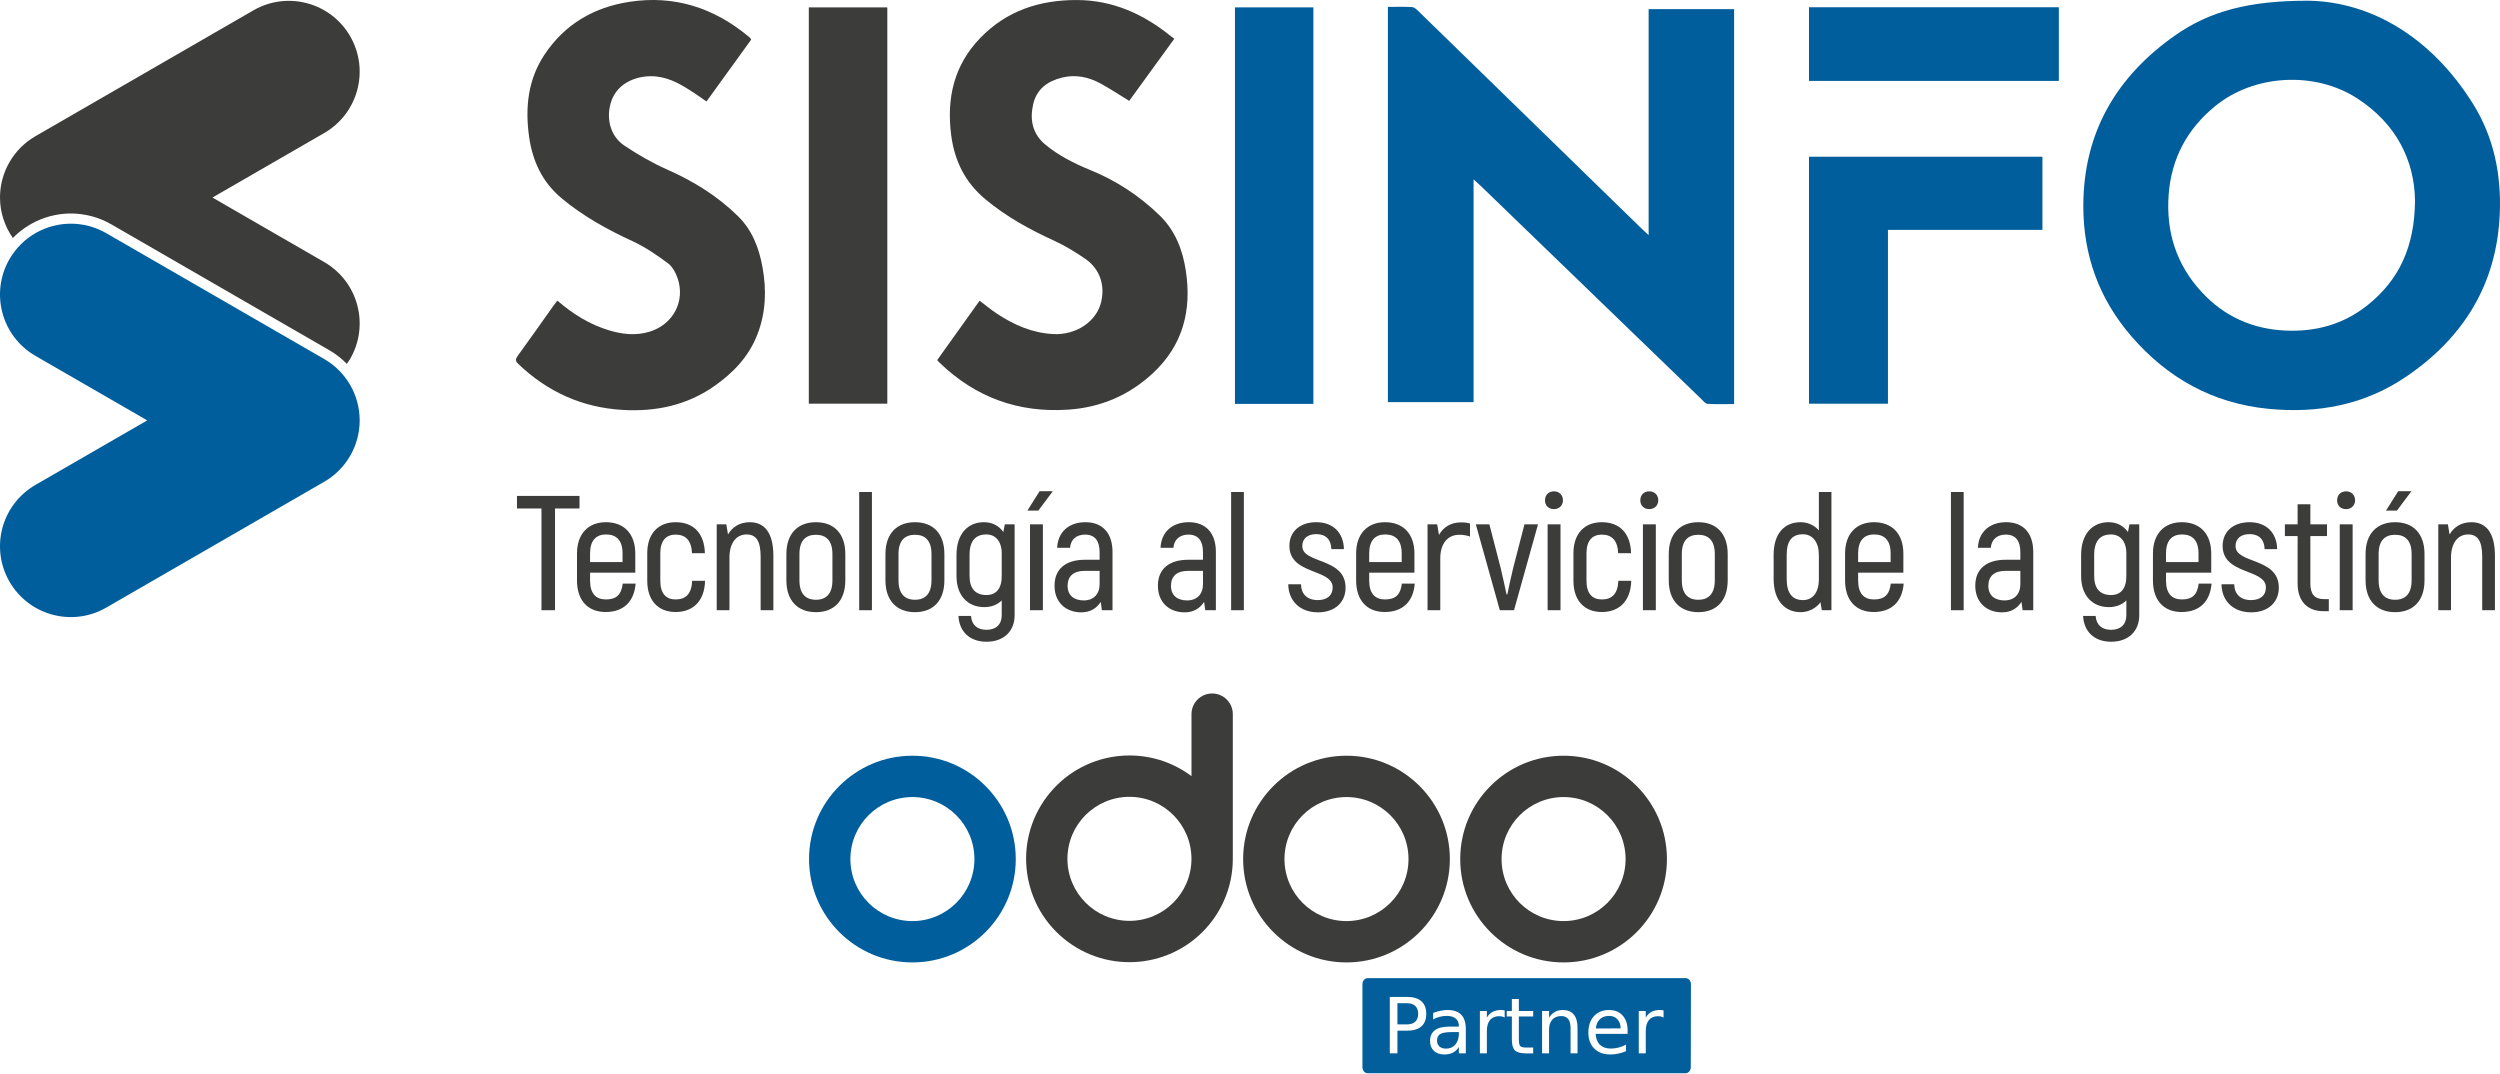
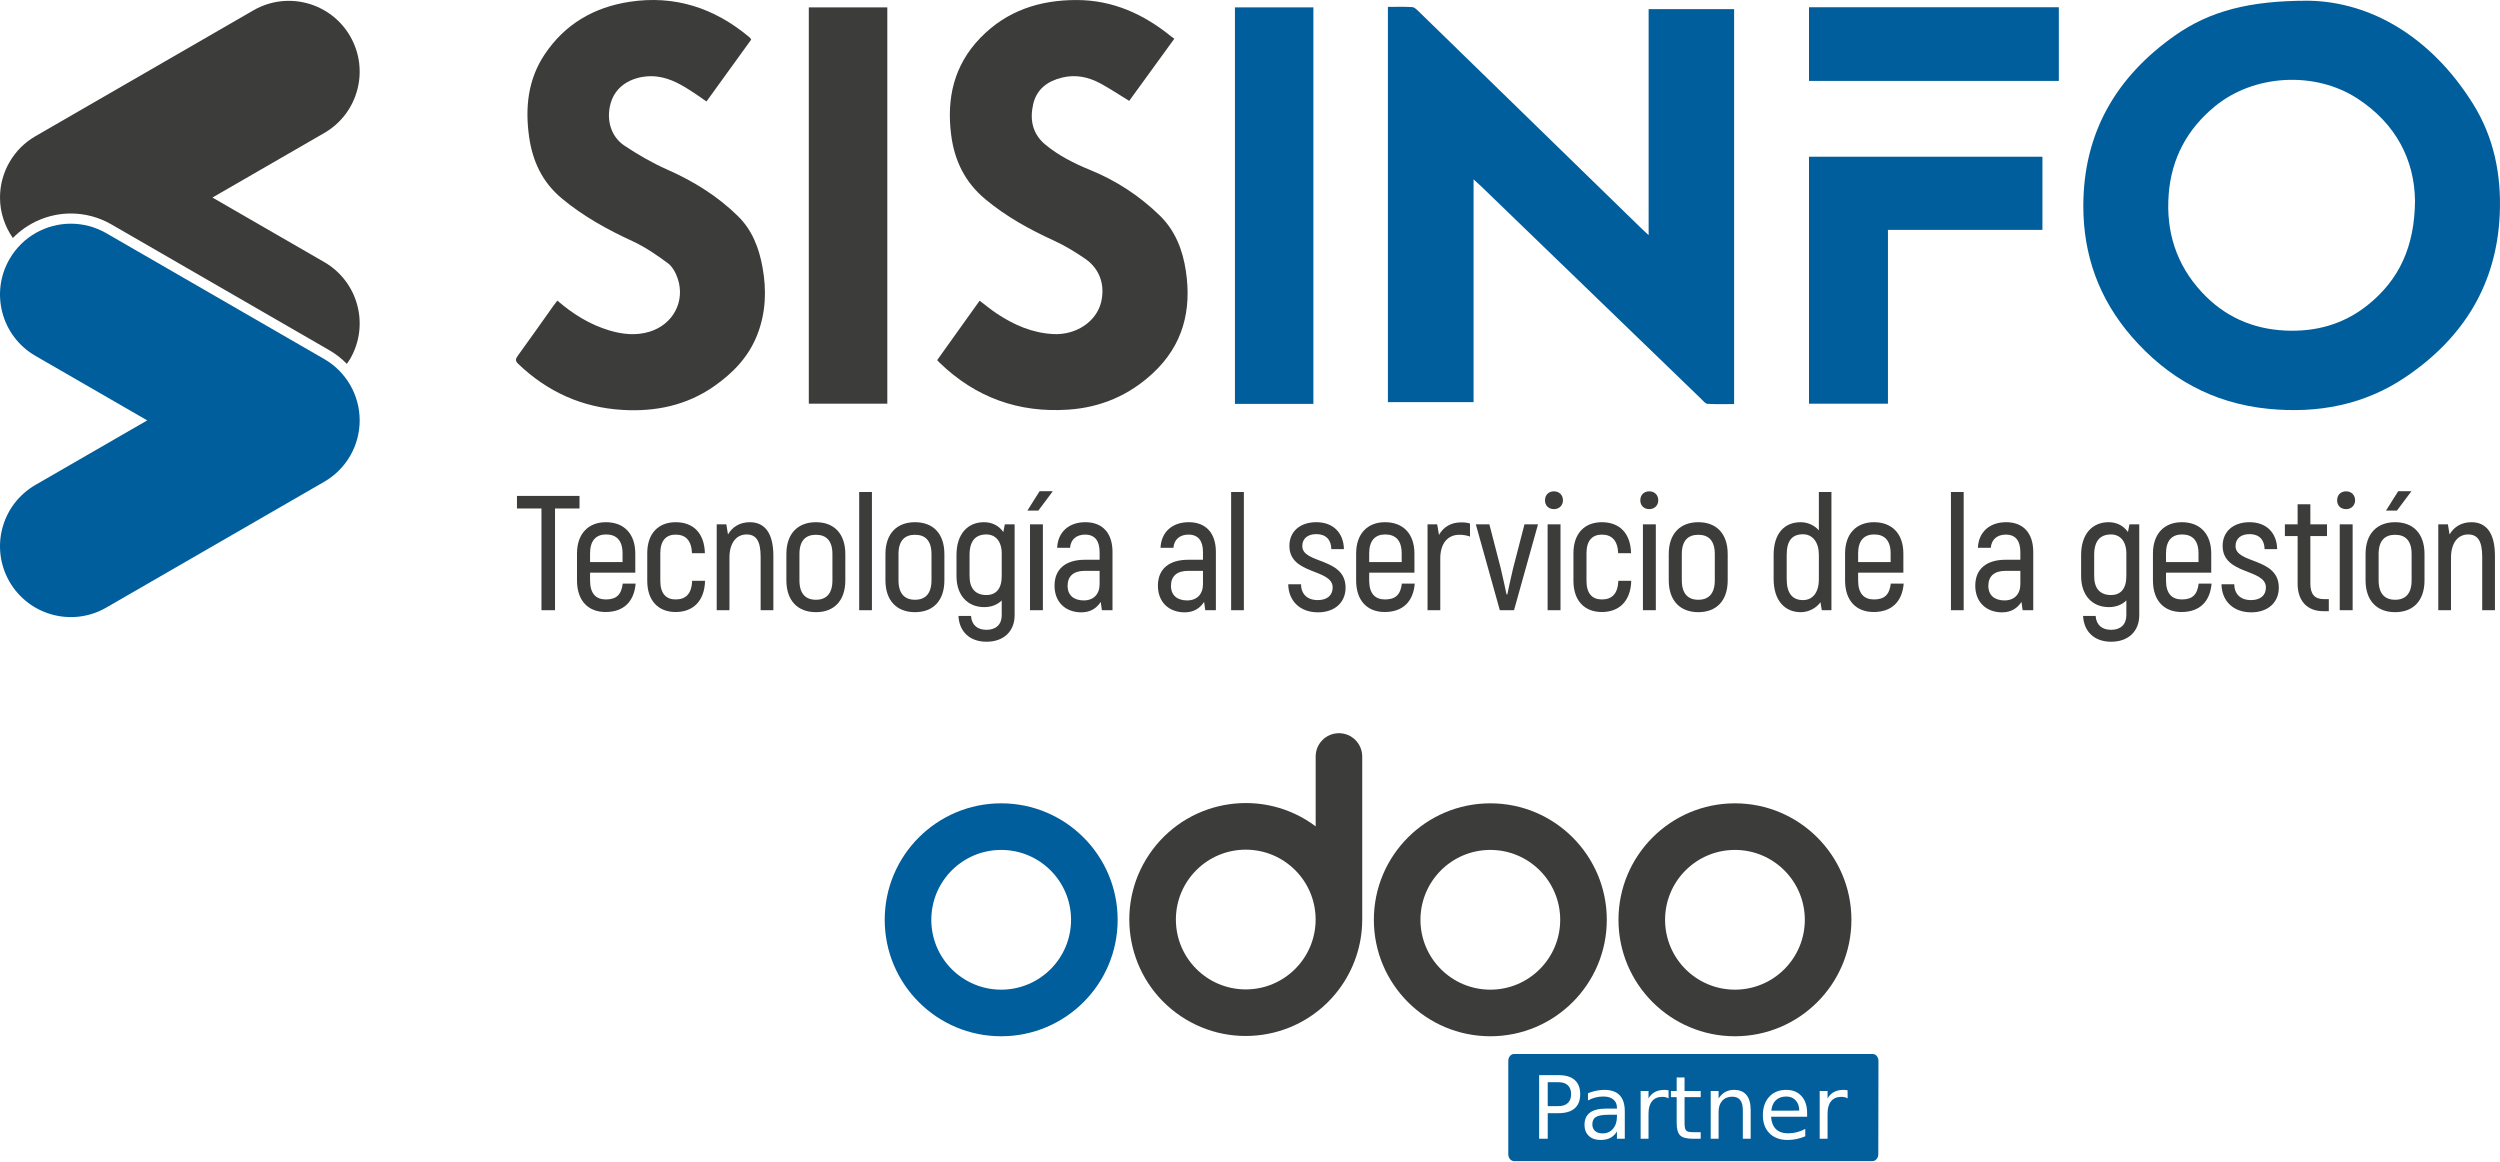
- <svg xmlns="http://www.w3.org/2000/svg" width="400" height="171.72" data-name="Capa 1" version="1.1" viewBox="0 0 400 171.72">
+ <svg xmlns="http://www.w3.org/2000/svg" width="400" height="185.78" data-name="Capa 1" version="1.1" viewBox="0 0 400 185.78">
  <path d="m263.78 37.62c-0.475-0.438-0.763-0.692-1.037-0.959-11.918-11.613-23.834-23.229-35.758-34.836-0.295-0.288-0.669-0.665-1.027-0.688-1.277-0.084-2.563-0.033-3.892-0.033v63.241h13.707v-35.645c0.535 0.489 0.876 0.787 1.202 1.101 11.742 11.346 23.481 22.694 35.225 34.037 0.305 0.295 0.643 0.752 0.989 0.774 1.425 0.088 2.858 0.037 4.269 0.037v-63.191h-13.677v36.163z" fill="#005e9c" />
  <path d="m302.07 64.592v-27.81h24.72v-11.705h-37.35v39.515z" fill="#005e9c" />
  <path d="m197.59 64.622h12.551v-63.442h-12.551z" fill="#005e9c" />
  <path d="m395.7 16.644c-6.66-10.682-16.317-16.358-26.311-16.529-9.519-0.024-15.851 1.665-21.407 5.574-9.404 6.617-14.637 15.562-14.651 27.264-9e-3 7.907 2.532 14.886 7.697 20.861 5.768 6.672 12.992 10.706 21.858 11.593 7.904 0.79 15.375-0.6 22.003-5.073 9.228-6.229 14.595-14.807 15.075-26.127 0.266-6.262-0.946-12.241-4.264-17.562zm-16.944 32.226c-3.83 3.036-8.28 4.253-13.133 4.019-5.247-0.253-9.726-2.257-13.305-6.107-4.109-4.42-5.783-9.697-5.329-15.682 0.437-5.751 2.956-10.433 7.38-14.075 6.269-5.16 16.049-5.687 22.848-1.243 6.167 4.031 9.091 9.832 9.185 16.31-0.048 7.334-2.521 12.714-7.647 16.778z" fill="#005e9c" />
  <path d="m289.44 12.946h39.973v-11.786h-39.973z" fill="#005e9c" />
  <path d="m150.37 58.066c5.745 5.536 12.601 8.015 20.567 7.476 5.201-0.352 9.718-2.299 13.523-5.829 4.812-4.464 6.233-10.055 5.276-16.383-0.509-3.367-1.704-6.446-4.189-8.86-3.237-3.145-6.957-5.581-11.156-7.288-2.536-1.031-4.974-2.268-7.105-4.017-2.095-1.72-2.552-4.014-1.974-6.504 0.558-2.404 2.289-3.683 4.633-4.253 2.2-0.534 4.245-0.079 6.165 0.965 1.521 0.828 2.967 1.793 4.562 2.768 2.364-3.257 4.765-6.564 7.221-9.948-0.224-0.159-0.377-0.255-0.515-0.368-4.387-3.565-9.307-5.799-15.053-5.82-5.942-0.022-11.243 1.688-15.468 6.055-4.222 4.363-5.422 9.651-4.673 15.515 0.525 4.112 2.197 7.57 5.453 10.288 3.355 2.801 7.107 4.862 11.056 6.666 1.733 0.792 3.385 1.808 4.958 2.89 2.325 1.599 3.196 4.216 2.517 6.966-0.764 3.098-4.025 5.247-7.612 5.068-3.381-0.168-6.342-1.464-9.101-3.305-0.915-0.61-1.765-1.317-2.717-2.035-2.258 3.16-4.501 6.299-6.792 9.506 0.178 0.188 0.296 0.323 0.425 0.446z" fill="#3c3c3b" />
  <path d="m88.581 48.877c-1.911 2.688-3.804 5.39-5.744 8.057-0.392 0.539-0.396 0.834 0.104 1.311 4.677 4.467 10.23 6.968 16.687 7.343 5.227 0.303 10.165-0.702 14.549-3.736 3.119-2.159 5.66-4.803 7.04-8.427 1.321-3.47 1.439-7.016 0.793-10.622-0.555-3.098-1.644-5.973-3.936-8.221-3.269-3.206-7.085-5.58-11.283-7.435-2.399-1.06-4.708-2.392-6.891-3.849-2.214-1.479-2.93-4.232-2.185-6.812 1.018-3.528 4.719-4.555 7.389-4.238 2.274 0.27 4.172 1.444 6.032 2.674 0.618 0.408 1.218 0.843 1.899 1.317 2.427-3.358 4.807-6.651 7.155-9.901-0.102-0.169-0.124-0.228-0.164-0.268-0.085-0.085-0.178-0.161-0.27-0.238-5.532-4.58-11.817-6.633-18.999-5.547-5.715 0.865-10.356 3.562-13.595 8.393-2.696 4.021-3.164 8.534-2.505 13.21 0.549 3.896 2.1 7.249 5.214 9.847 3.447 2.876 7.303 4.996 11.36 6.867 1.994 0.919 3.851 2.196 5.623 3.508 0.733 0.543 1.268 1.54 1.573 2.439 1.245 3.673-0.743 7.37-4.491 8.521-2.175 0.668-4.337 0.43-6.471-0.211-3.098-0.931-5.784-2.595-8.29-4.764-0.234 0.31-0.419 0.542-0.591 0.783z" fill="#3c3c3b" />
  <path d="m141.97 64.589v-63.407h-12.561v63.407z" fill="#3c3c3b" />
  <path d="m92.722 81.357h-3.919v16.277h-2.169v-16.277h-3.919v-2.011h10.007z" fill="#3c3c3b" />
  <path d="m101.7 93.376c-0.236 2.9-1.934 4.546-4.808 4.546-2.796 0-4.572-1.829-4.572-5.042v-4.311c0-3.188 1.829-5.017 4.624-5.017 2.874 0 4.703 1.829 4.703 5.017v3.057h-7.237v1.255c0 2.09 0.94 3.031 2.534 3.031 1.698 0 2.482-0.784 2.691-2.535h2.064zm-7.29-4.833v1.385h5.199v-1.385c0-2.065-0.967-3.031-2.639-3.031-1.594 0-2.56 0.966-2.56 3.031z" fill="#3c3c3b" />
  <path d="m103.56 92.932v-4.415c0-3.161 1.776-4.964 4.546-4.964 2.874 0 4.598 1.803 4.677 4.964h-2.064c-0.078-2.011-0.993-2.978-2.613-2.978-1.541 0-2.456 0.967-2.456 2.978v4.415c0 2.038 0.914 2.979 2.456 2.979 1.646 0 2.561-0.941 2.639-2.979h2.064c-0.078 3.188-1.881 4.991-4.703 4.991-2.77 0-4.546-1.803-4.546-4.991z" fill="#3c3c3b" />
  <path d="m123.74 88.935v8.7h-2.038v-8.543c0-2.482-0.679-3.579-2.247-3.579-1.646 0-2.743 1.359-2.743 3.71v8.412h-2.038v-13.743h1.541l0.261 1.621c0.706-1.202 1.881-1.96 3.501-1.96 2.299 0 3.762 1.62 3.762 5.382z" fill="#3c3c3b" />
  <path d="m125.82 92.853v-4.206c0-3.292 1.855-5.095 4.729-5.095s4.703 1.803 4.703 5.095v4.206c0 3.293-1.829 5.095-4.703 5.095s-4.729-1.802-4.729-5.095zm7.368 0v-4.206c0-2.142-0.993-3.083-2.639-3.083s-2.639 0.941-2.639 3.083v4.206c0 2.143 0.993 3.109 2.639 3.109s2.639-0.966 2.639-3.109z" fill="#3c3c3b" />
  <path d="m137.47 78.718h2.038v18.917h-2.038z" fill="#3c3c3b" />
  <path d="m141.67 92.853v-4.206c0-3.292 1.855-5.095 4.729-5.095s4.703 1.803 4.703 5.095v4.206c0 3.293-1.829 5.095-4.703 5.095s-4.729-1.802-4.729-5.095zm7.368 0v-4.206c0-2.142-0.993-3.083-2.639-3.083s-2.639 0.941-2.639 3.083v4.206c0 2.143 0.993 3.109 2.639 3.109s2.639-0.966 2.639-3.109z" fill="#3c3c3b" />
  <path d="m162.34 83.891v14.554c0 2.561-1.751 4.233-4.494 4.233-2.665 0-4.363-1.594-4.494-4.129h2.012c0.105 1.437 0.993 2.221 2.482 2.221 1.515 0 2.43-0.862 2.43-2.325v-2.377c-0.705 0.705-1.672 1.071-2.795 1.071-2.639 0-4.442-1.856-4.442-4.965v-3.396c0-3.344 1.803-5.226 4.389-5.226 1.307 0 2.378 0.548 3.109 1.568l0.235-1.229zm-2.064 8.283v-3.605c0-2.064-1.071-3.057-2.456-3.057-1.698 0-2.691 0.993-2.691 3.266v3.396c0 2.038 0.993 3.031 2.691 3.031 1.541 0 2.456-0.993 2.456-3.031z" fill="#3c3c3b" />
  <path d="m166.34 78.588h2.116l-2.325 3.109h-1.751l1.959-3.109zm-1.541 5.303h2.064v13.743h-2.064z" fill="#3c3c3b" />
  <path d="m178 88.308v9.327h-1.698l-0.183-1.332c-0.653 0.993-1.62 1.672-3.109 1.672-2.508 0-4.285-1.621-4.285-4.259 0-2.718 1.829-4.155 4.86-4.155h2.352v-1.228c0-1.803-0.758-2.796-2.325-2.796-1.332 0-2.299 0.732-2.404 2.116h-2.064c0.105-2.508 1.855-4.102 4.52-4.102 2.77 0 4.337 1.776 4.337 4.756zm-2.064 3.03h-2.377c-1.777 0-2.744 0.836-2.744 2.404 0 1.515 1.019 2.326 2.587 2.326s2.535-0.993 2.535-2.613v-2.116z" fill="#3c3c3b" />
  <path d="m194.54 88.308v9.327h-1.698l-0.183-1.332c-0.653 0.993-1.62 1.672-3.109 1.672-2.508 0-4.285-1.621-4.285-4.259 0-2.718 1.829-4.155 4.86-4.155h2.352v-1.228c0-1.803-0.758-2.796-2.325-2.796-1.332 0-2.299 0.732-2.404 2.116h-2.064c0.105-2.508 1.855-4.102 4.52-4.102 2.77 0 4.337 1.776 4.337 4.756zm-2.064 3.03h-2.377c-1.777 0-2.744 0.836-2.744 2.404 0 1.515 1.019 2.326 2.587 2.326s2.535-0.993 2.535-2.613v-2.116z" fill="#3c3c3b" />
  <path d="m196.98 78.718h2.038v18.917h-2.038z" fill="#3c3c3b" />
  <path d="m206.12 93.481h2.038c0.027 1.515 0.941 2.534 2.692 2.534 1.489 0 2.377-0.758 2.377-2.012 0-3.057-6.924-1.986-6.924-6.662 0-2.299 1.698-3.789 4.311-3.789 2.743 0 4.363 1.751 4.415 4.311h-2.012c-0.026-1.49-0.862-2.404-2.403-2.404-1.411 0-2.247 0.732-2.247 1.907 0 2.9 6.924 1.777 6.924 6.663 0 2.352-1.724 3.945-4.415 3.945-2.953 0-4.729-1.907-4.756-4.494z" fill="#3c3c3b" />
  <path d="m226.36 93.376c-0.235 2.9-1.933 4.546-4.807 4.546-2.796 0-4.572-1.829-4.572-5.042v-4.311c0-3.188 1.829-5.017 4.625-5.017 2.873 0 4.703 1.829 4.703 5.017v3.057h-7.238v1.255c0 2.09 0.941 3.031 2.535 3.031 1.698 0 2.482-0.784 2.691-2.535h2.064zm-7.29-4.833v1.385h5.2v-1.385c0-2.065-0.967-3.031-2.639-3.031-1.594 0-2.561 0.966-2.561 3.031z" fill="#3c3c3b" />
  <path d="m235.2 83.761v2.09c-0.497-0.183-1.045-0.288-1.725-0.288-1.829 0-3.031 1.385-3.031 3.789v8.283h-2.038v-13.743h1.542l0.287 1.699c0.706-1.255 1.881-2.012 3.554-2.012 0.548 0 0.993 0.053 1.411 0.183z" fill="#3c3c3b" />
  <path d="m236.13 83.891h2.169l1.829 7.081c0.313 1.306 0.731 3.239 0.914 4.128h0.13c0.183-0.889 0.601-2.822 0.914-4.128l1.83-7.081h2.168l-3.84 13.743h-2.273z" fill="#3c3c3b" />
  <path d="m247.2 80.051c0-0.862 0.574-1.437 1.437-1.437 0.836 0 1.437 0.575 1.437 1.437 0 0.81-0.601 1.41-1.437 1.41-0.863 0-1.437-0.574-1.437-1.41zm0.418 3.84h2.064v13.743h-2.064z" fill="#3c3c3b" />
  <path d="m251.75 92.932v-4.415c0-3.161 1.776-4.964 4.546-4.964 2.873 0 4.598 1.803 4.676 4.964h-2.064c-0.078-2.011-0.993-2.978-2.612-2.978-1.542 0-2.457 0.967-2.457 2.978v4.415c0 2.038 0.914 2.979 2.457 2.979 1.645 0 2.56-0.941 2.638-2.979h2.065c-0.078 3.188-1.881 4.991-4.703 4.991-2.77 0-4.546-1.803-4.546-4.991z" fill="#3c3c3b" />
  <path d="m262.45 80.051c0-0.862 0.574-1.437 1.437-1.437 0.836 0 1.437 0.575 1.437 1.437 0 0.81-0.601 1.41-1.437 1.41-0.863 0-1.437-0.574-1.437-1.41zm0.418 3.84h2.064v13.743h-2.064z" fill="#3c3c3b" />
  <path d="m267 92.853v-4.206c0-3.292 1.855-5.095 4.729-5.095s4.703 1.803 4.703 5.095v4.206c0 3.293-1.829 5.095-4.703 5.095s-4.729-1.802-4.729-5.095zm7.368 0v-4.206c0-2.142-0.993-3.083-2.639-3.083s-2.639 0.941-2.639 3.083v4.206c0 2.143 0.993 3.109 2.639 3.109s2.639-0.966 2.639-3.109z" fill="#3c3c3b" />
  <path d="m293.03 78.718v18.917h-1.542l-0.209-1.28c-0.678 0.941-1.881 1.594-3.161 1.594-2.561 0-4.337-1.881-4.337-5.303v-3.867c0-3.371 1.672-5.226 4.337-5.226 1.097 0 2.168 0.47 2.9 1.306v-6.14h2.012zm-2.012 10.06c0-1.986-0.967-3.293-2.534-3.293-1.725 0-2.613 0.993-2.613 3.293v3.867c0 2.352 0.967 3.37 2.613 3.37 1.437 0 2.534-1.071 2.534-3.344z" fill="#3c3c3b" />
  <path d="m304.59 93.376c-0.235 2.9-1.933 4.546-4.807 4.546-2.796 0-4.572-1.829-4.572-5.042v-4.311c0-3.188 1.829-5.017 4.625-5.017 2.874 0 4.703 1.829 4.703 5.017v3.057h-7.238v1.255c0 2.09 0.941 3.031 2.535 3.031 1.698 0 2.482-0.784 2.691-2.535h2.064zm-7.29-4.833v1.385h5.2v-1.385c0-2.065-0.967-3.031-2.639-3.031-1.594 0-2.561 0.966-2.561 3.031z" fill="#3c3c3b" />
  <path d="m312.15 78.718h2.037v18.917h-2.037z" fill="#3c3c3b" />
  <path d="m325.32 88.308v9.327h-1.699l-0.183-1.332c-0.654 0.993-1.62 1.672-3.109 1.672-2.508 0-4.285-1.621-4.285-4.259 0-2.718 1.829-4.155 4.86-4.155h2.352v-1.228c0-1.803-0.758-2.796-2.326-2.796-1.333 0-2.299 0.732-2.404 2.116h-2.064c0.105-2.508 1.856-4.102 4.521-4.102 2.769 0 4.337 1.776 4.337 4.756zm-2.064 3.03h-2.378c-1.776 0-2.743 0.836-2.743 2.404 0 1.515 1.02 2.326 2.587 2.326s2.535-0.993 2.535-2.613v-2.116z" fill="#3c3c3b" />
  <path d="m342.28 83.891v14.554c0 2.561-1.751 4.233-4.494 4.233-2.665 0-4.363-1.594-4.494-4.129h2.011c0.105 1.437 0.994 2.221 2.482 2.221 1.515 0 2.43-0.862 2.43-2.325v-2.377c-0.705 0.705-1.672 1.071-2.796 1.071-2.638 0-4.441-1.856-4.441-4.965v-3.396c0-3.344 1.803-5.226 4.39-5.226 1.306 0 2.377 0.548 3.108 1.568l0.236-1.229h1.567zm-2.064 8.283v-3.605c0-2.064-1.071-3.057-2.456-3.057-1.699 0-2.692 0.993-2.692 3.266v3.396c0 2.038 0.993 3.031 2.692 3.031 1.541 0 2.456-0.993 2.456-3.031z" fill="#3c3c3b" />
  <path d="m353.85 93.376c-0.235 2.9-1.933 4.546-4.807 4.546-2.796 0-4.572-1.829-4.572-5.042v-4.311c0-3.188 1.829-5.017 4.625-5.017 2.873 0 4.703 1.829 4.703 5.017v3.057h-7.238v1.255c0 2.09 0.941 3.031 2.535 3.031 1.698 0 2.482-0.784 2.691-2.535h2.064zm-7.29-4.833v1.385h5.2v-1.385c0-2.065-0.967-3.031-2.639-3.031-1.594 0-2.561 0.966-2.561 3.031z" fill="#3c3c3b" />
  <path d="m355.44 93.481h2.037c0.027 1.515 0.941 2.534 2.692 2.534 1.489 0 2.377-0.758 2.377-2.012 0-3.057-6.924-1.986-6.924-6.662 0-2.299 1.698-3.789 4.311-3.789 2.743 0 4.363 1.751 4.415 4.311h-2.012c-0.026-1.49-0.862-2.404-2.403-2.404-1.411 0-2.247 0.732-2.247 1.907 0 2.9 6.924 1.777 6.924 6.663 0 2.352-1.724 3.945-4.415 3.945-2.953 0-4.729-1.907-4.755-4.494z" fill="#3c3c3b" />
  <path d="m372.61 95.858v1.933h-0.863c-2.638 0-4.128-1.672-4.128-4.415v-7.603h-2.038v-1.881h2.038v-3.213h2.038v3.213h2.665v1.881h-2.665v7.603c0 1.646 0.653 2.482 2.142 2.482h0.81z" fill="#3c3c3b" />
  <path d="m373.94 80.051c0-0.862 0.574-1.437 1.437-1.437 0.836 0 1.437 0.575 1.437 1.437 0 0.81-0.601 1.41-1.437 1.41-0.863 0-1.437-0.574-1.437-1.41zm0.418 3.84h2.064v13.743h-2.064z" fill="#3c3c3b" />
  <path d="m378.49 92.853v-4.206c0-3.292 1.855-5.095 4.729-5.095s4.703 1.803 4.703 5.095v4.206c0 3.293-1.829 5.095-4.703 5.095s-4.729-1.802-4.729-5.095zm7.368 0v-4.206c0-2.142-0.993-3.083-2.639-3.083s-2.639 0.941-2.639 3.083v4.206c0 2.143 0.993 3.109 2.639 3.109s2.639-0.966 2.639-3.109zm-2.142-14.265h2.116l-2.325 3.109h-1.751z" fill="#3c3c3b" />
  <path d="m399.19 88.935v8.7h-2.038v-8.543c0-2.482-0.679-3.579-2.247-3.579-1.645 0-2.743 1.359-2.743 3.71v8.412h-2.038v-13.743h1.542l0.261 1.621c0.705-1.202 1.881-1.96 3.501-1.96 2.299 0 3.763 1.62 3.763 5.382z" fill="#3c3c3b" />
  <path d="m51.881 41.934-17.888-10.327 17.887-10.326c5.42-3.13 7.277-10.06 4.149-15.479-3.13-5.422-10.061-7.274-15.479-4.149l-34.883 20.14c-3.507 2.025-5.667 5.766-5.667 9.814 0 2.358 0.751 4.6 2.056 6.471 2.413-2.467 5.757-3.918 9.288-3.918 2.261 0 4.499 0.601 6.471 1.738l34.883 20.141c1.039 0.601 1.975 1.337 2.793 2.177 0.183-0.263 0.375-0.519 0.538-0.801 3.128-5.42 1.272-12.351-4.147-15.481z" fill="#3c3c3b" />
  <path d="m11.343 35.79c1.922 0 3.871 0.491 5.657 1.519l34.883 20.141c3.505 2.025 5.665 5.766 5.665 9.814s-2.16 7.789-5.667 9.814l-34.883 20.139c-5.417 3.125-12.349 1.273-15.479-4.149-3.128-5.419-1.272-12.349 4.149-15.479l17.887-10.326-17.888-10.327c-5.419-3.13-7.275-10.06-4.147-15.48 2.099-3.633 5.908-5.667 9.824-5.667z" fill="#005e9c" />
-   <g transform="matrix(.59874 0 0 .59874 106.54 88.049)">
+   <g transform="matrix(.67469 0 0 .67469 115.74 91.498)">
    <path class="cls-2" d="m239.89 54.89c-15.25 0-27.62 12.37-27.62 27.62s12.37 27.62 27.62 27.62 27.62-12.37 27.62-27.62-12.37-27.62-27.62-27.62zm0 44.19c-9.15 0-16.57-7.42-16.57-16.57s7.42-16.57 16.57-16.57 16.57 7.42 16.57 16.57-7.42 16.57-16.57 16.57z" style="fill:#3c3c3b" />
    <path class="cls-2" d="m181.88 54.89c-15.25 0-27.62 12.37-27.62 27.62s12.37 27.62 27.62 27.62 27.62-12.37 27.62-27.62-12.37-27.62-27.62-27.62zm0 44.19c-9.15 0-16.57-7.42-16.57-16.57s7.42-16.57 16.57-16.57 16.57 7.42 16.57 16.57-7.42 16.57-16.57 16.57z" style="fill:#3c3c3b" />
    <path class="cls-1" d="m65.88 54.89c-15.25 0-27.62 12.37-27.62 27.62s12.37 27.62 27.62 27.62 27.62-12.37 27.62-27.62-12.37-27.62-27.62-27.62zm0 44.19c-9.15 0-16.57-7.42-16.57-16.57s7.42-16.57 16.57-16.57 16.57 7.42 16.57 16.57-7.42 16.57-16.57 16.57z" style="fill:#005e9c" />
    <path class="cls-2" d="m145.98 38.26c-3.05 0-5.52 2.47-5.52 5.52v16.57c-12.2-9.15-29.52-6.68-38.67 5.52s-6.68 29.52 5.52 38.67 29.52 6.68 38.67-5.52c3.57-4.77 5.51-10.56 5.52-16.52v-38.72c0-3.05-2.47-5.52-5.52-5.52zm-22.1 60.76c-9.15 0-16.57-7.42-16.57-16.57s7.42-16.57 16.57-16.57 16.57 7.42 16.57 16.57-7.42 16.57-16.57 16.57z" style="fill:#3c3c3b" />
    <path d="m187.51 114.33a1.387 1.627 0 0 0-1.371 1.609v22.195a1.387 1.627 0 0 0 1.371 1.609h85.004a1.387 1.627 0 0 0 1.371-1.609l0.039-22.195a1.387 1.627 0 0 0-1.371-1.609zm5.943 5.019h4.606c1.69 0 2.966 0.385 3.828 1.152 0.869 0.761 1.305 1.879 1.305 3.353 0 1.488-0.436 2.612-1.305 3.373-0.862 0.761-2.138 1.143-3.828 1.143h-2.566v6.061h-2.039zm32.619 0.555h1.869v3.213h3.828v1.445h-3.828v6.143c0 0.923 0.124 1.515 0.373 1.777 0.256 0.263 0.77 0.395 1.545 0.395h1.91v1.555h-1.91c-1.435 0-2.423-0.265-2.969-0.797-0.546-0.539-0.818-1.515-0.818-2.93v-6.143h-1.363v-1.445h1.363zm-30.58 1.123v5.666h2.566c0.95 0 1.685-0.245 2.203-0.736 0.519-0.492 0.777-1.192 0.777-2.102 0-0.902-0.259-1.6-0.777-2.092-0.519-0.492-1.254-0.736-2.203-0.736zm13.396 1.818c1.637 0 2.858 0.423 3.666 1.272 0.808 0.849 1.213 2.135 1.213 3.859v6.455h-1.859v-1.717c-0.424 0.687-0.953 1.195-1.586 1.525-0.633 0.323-1.406 0.484-2.322 0.484-1.158 0-2.083-0.322-2.769-0.969-0.68-0.653-1.02-1.526-1.02-2.617 0-1.273 0.425-2.232 1.273-2.879 0.855-0.647 2.128-0.971 3.818-0.971h2.606v-0.182c0-0.855-0.282-1.514-0.848-1.978-0.559-0.471-1.348-0.709-2.365-0.709-0.647 0-1.276 0.077-1.889 0.232-0.613 0.155-1.202 0.387-1.768 0.697v-1.717c0.68-0.263 1.341-0.458 1.98-0.586 0.64-0.135 1.263-0.201 1.869-0.201zm14.314 0c0.128 0 0.269 9e-3 0.424 0.029 0.155 0.013 0.327 0.037 0.516 0.07l0.01 1.91c-0.209-0.121-0.438-0.21-0.688-0.264-0.242-0.061-0.51-0.09-0.807-0.09-1.051 0-1.86 0.342-2.426 1.029-0.559 0.68-0.838 1.662-0.838 2.941v5.959h-1.869v-11.314h1.869v1.758c0.391-0.687 0.899-1.195 1.525-1.525 0.626-0.337 1.387-0.504 2.283-0.504zm16.467 0c1.3 0 2.283 0.403 2.949 1.211 0.667 0.801 1 1.984 1 3.547v6.828h-1.859v-6.768c0-1.071-0.207-1.872-0.625-2.404s-1.044-0.799-1.879-0.799c-1.004 0-1.796 0.321-2.375 0.961-0.579 0.64-0.869 1.511-0.869 2.615v6.394h-1.869v-11.314h1.869v1.758c0.445-0.68 0.967-1.189 1.566-1.525 0.606-0.337 1.304-0.504 2.092-0.504zm12.395 0c1.522 0 2.725 0.491 3.607 1.475 0.889 0.977 1.332 2.307 1.332 3.99v0.908h-8.545c0.081 1.28 0.463 2.256 1.15 2.93 0.694 0.667 1.656 1 2.889 1 0.714 0 1.405-0.087 2.072-0.262 0.673-0.175 1.34-0.439 2-0.789v1.758c-0.667 0.283-1.35 0.498-2.051 0.646-0.7 0.148-1.41 0.223-2.131 0.223-1.805 0-3.238-0.526-4.295-1.576-1.051-1.051-1.576-2.47-1.576-4.262 0-1.852 0.499-3.32 1.496-4.404 1.004-1.091 2.354-1.637 4.051-1.637zm13.598 0c0.128 0 0.269 9e-3 0.424 0.029 0.155 0.013 0.327 0.037 0.516 0.07l0.01 1.91c-0.209-0.121-0.438-0.21-0.688-0.264-0.242-0.061-0.51-0.09-0.807-0.09-1.051 0-1.86 0.342-2.426 1.029-0.559 0.68-0.838 1.662-0.838 2.941v5.959h-1.869v-11.314h1.869v1.758c0.391-0.687 0.899-1.195 1.525-1.525 0.626-0.337 1.387-0.504 2.283-0.504zm-13.578 1.574c-1.037 0-1.868 0.293-2.494 0.879-0.62 0.586-0.976 1.413-1.07 2.477l6.627-0.01c-0.013-1.017-0.3-1.829-0.859-2.436-0.552-0.606-1.287-0.91-2.203-0.91zm-42.023 4.324c-1.502 0-2.544 0.172-3.123 0.516-0.579 0.343-0.867 0.929-0.867 1.758 0 0.66 0.215 1.186 0.646 1.576 0.438 0.384 1.03 0.576 1.777 0.576 1.03 0 1.855-0.364 2.475-1.092 0.626-0.734 0.939-1.708 0.939-2.92v-0.414z" style="fill:#035f9c;stroke-width:.424" />
  </g>
</svg>
